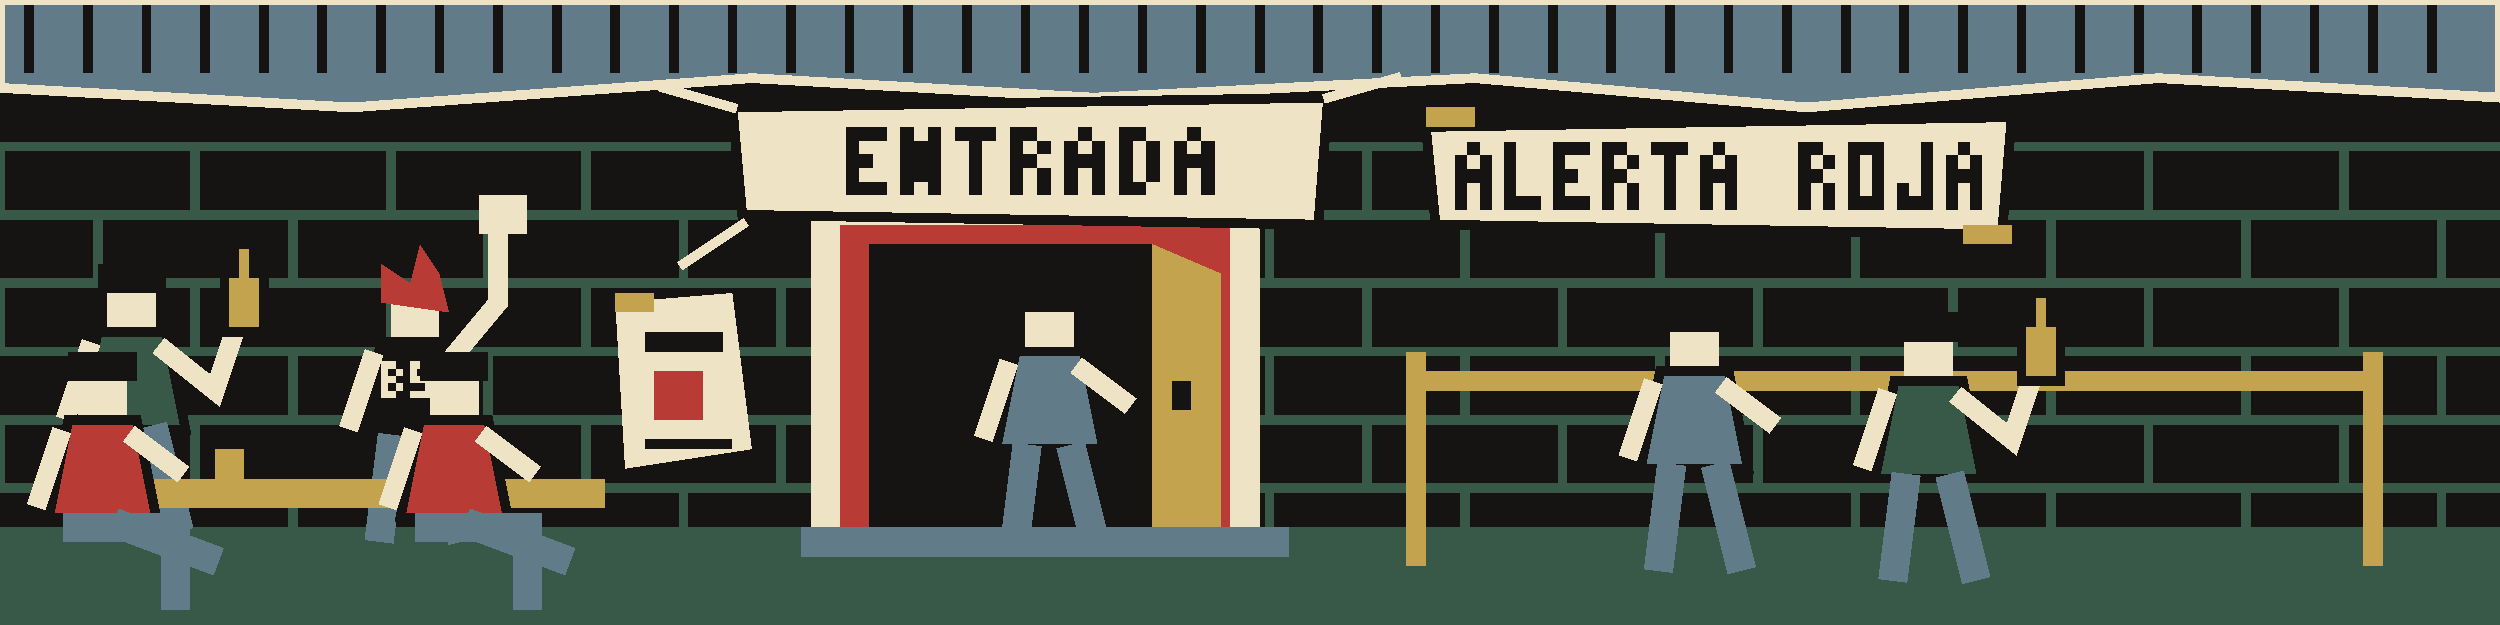
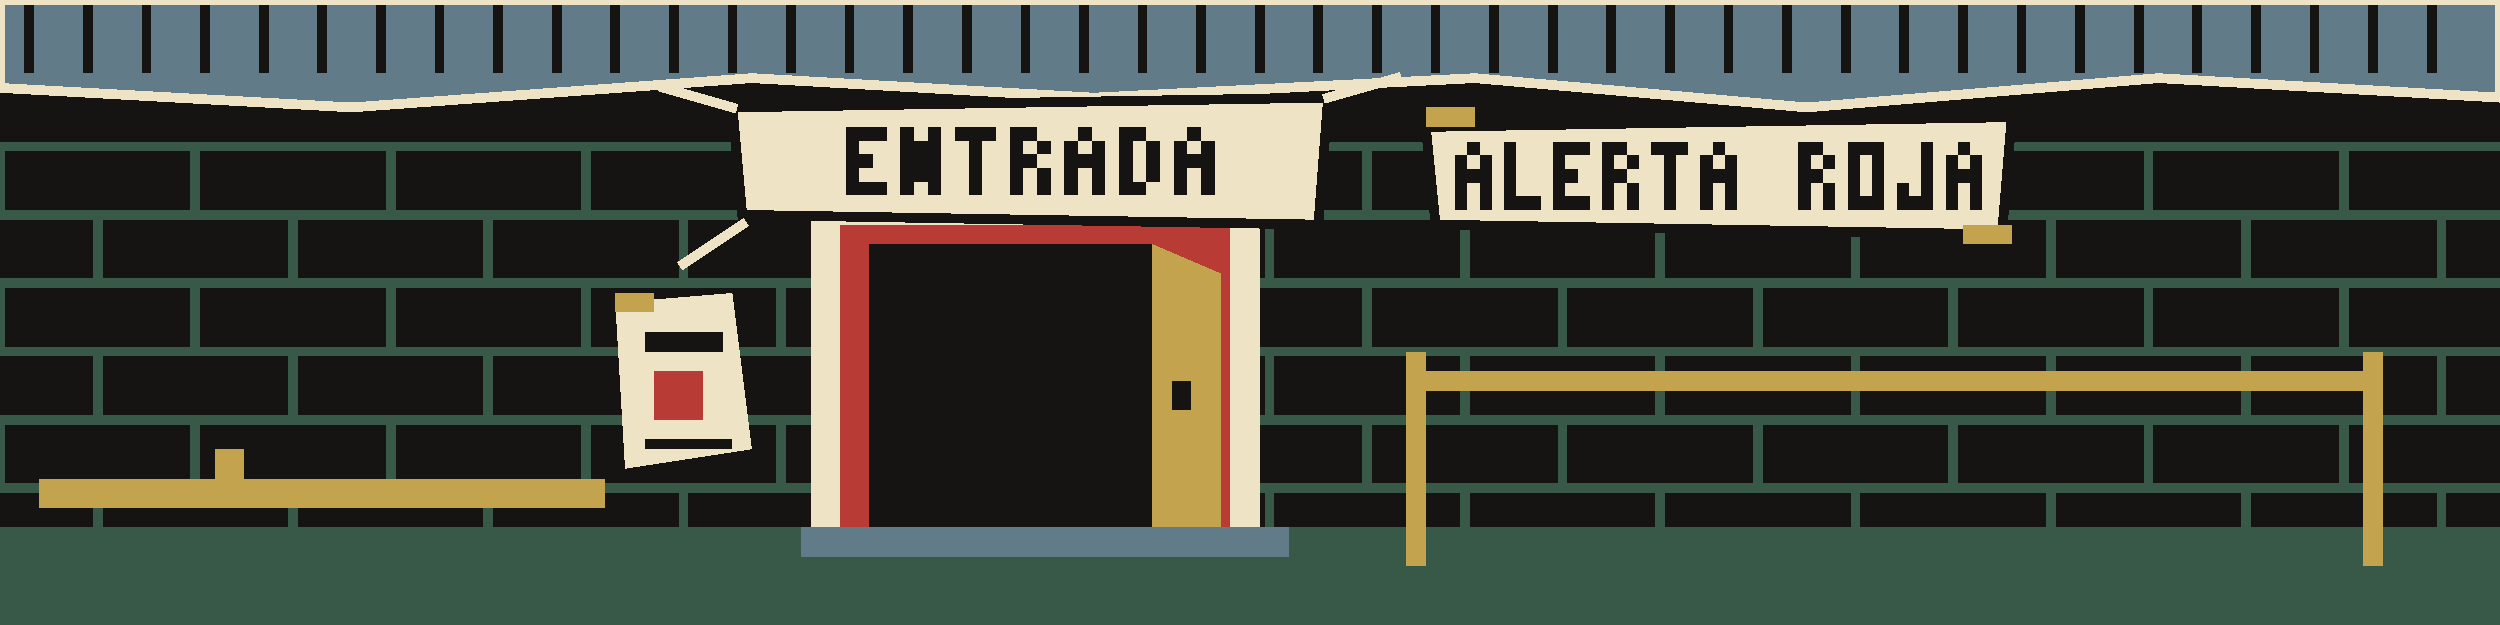
<svg xmlns="http://www.w3.org/2000/svg" width="256" height="64" viewBox="0 0 256 64" shape-rendering="crispEdges" stroke-linejoin="miter" stroke-linecap="square">
  <rect x="0" y="0" width="256" height="64" fill="#151412" />
  <path d="M0 15 H256 M0 15 v7 M20 15 v7 M40 15 v7 M60 15 v7 M80 15 v7 M100 15 v7 M120 15 v7 M140 15 v7 M160 15 v7 M180 15 v7 M200 15 v7 M220 15 v7 M240 15 v7 M0 22 H256 M10 22 v7 M30 22 v7 M50 22 v7 M70 22 v7 M90 22 v7 M110 22 v7 M130 22 v7 M150 22 v7 M170 22 v7 M190 22 v7 M210 22 v7 M230 22 v7 M250 22 v7 M0 29 H256 M0 29 v7 M20 29 v7 M40 29 v7 M60 29 v7 M80 29 v7 M100 29 v7 M120 29 v7 M140 29 v7 M160 29 v7 M180 29 v7 M200 29 v7 M220 29 v7 M240 29 v7 M0 36 H256 M10 36 v7 M30 36 v7 M50 36 v7 M70 36 v7 M90 36 v7 M110 36 v7 M130 36 v7 M150 36 v7 M170 36 v7 M190 36 v7 M210 36 v7 M230 36 v7 M250 36 v7 M0 43 H256 M0 43 v7 M20 43 v7 M40 43 v7 M60 43 v7 M80 43 v7 M100 43 v7 M120 43 v7 M140 43 v7 M160 43 v7 M180 43 v7 M200 43 v7 M220 43 v7 M240 43 v7 M0 50 H256 M10 50 v7 M30 50 v7 M50 50 v7 M70 50 v7 M90 50 v7 M110 50 v7 M130 50 v7 M150 50 v7 M170 50 v7 M190 50 v7 M210 50 v7 M230 50 v7 M250 50 v7" fill="none" stroke="#385947" stroke-width="1" />
  <path d="M0 0 H256 V10 L221 8 L185 11 L151 8 L112 10 L77 8 L36 11 L0 9 Z" fill="#627b88" stroke="#eee3c5" stroke-width="1" />
  <path d="M3 1 v6 M9 1 v6 M15 1 v6 M21 1 v6 M27 1 v6 M33 1 v6 M39 1 v6 M45 1 v6 M51 1 v6 M57 1 v6 M63 1 v6 M69 1 v6 M75 1 v6 M81 1 v6 M87 1 v6 M93 1 v6 M99 1 v6 M105 1 v6 M111 1 v6 M117 1 v6 M123 1 v6 M129 1 v6 M135 1 v6 M141 1 v6 M147 1 v6 M153 1 v6 M159 1 v6 M165 1 v6 M171 1 v6 M177 1 v6 M183 1 v6 M189 1 v6 M195 1 v6 M201 1 v6 M207 1 v6 M213 1 v6 M219 1 v6 M225 1 v6 M231 1 v6 M237 1 v6 M243 1 v6 M249 1 v6" fill="none" stroke="#151412" stroke-width="1" />
  <defs>
    <g id="punk">
      <rect x="2" y="0" width="5" height="6" fill="#eee3c5" />
      <path d="M1 2 L1 -2 L4 0 L5 -4 L7 -1 L8 3 Z" fill="#b93b36" />
      <path d="M1 6 H8 L10 16 H-1 Z" fill="#151412" stroke="#151412" stroke-width="1" />
      <path d="M1 8h1.5v0.75h-1.5Z M1 8.75h0.75v0.75h-0.75Z M2.5 8.75h0.75v0.75h-0.75Z M1 9.5h1.5v0.75h-1.5Z M1 10.25h0.75v0.75h-0.75Z M2.5 10.25h0.75v0.75h-0.75Z M1 11h1.5v0.75h-1.5Z" fill="#eee3c5" />
      <path d="M4 8h2.25v0.75h-2.25Z M4 8.75h0.75v0.75h-0.75Z M4 9.5h2.25v0.75h-2.25Z M5.5 10.25h0.75v0.75h-0.75Z M4 11h2.25v0.75h-2.25Z" fill="#eee3c5" />
      <path d="M2 17 L1 25 M7 17 L9 25" fill="none" stroke="#627b88" stroke-width="3" />
      <path d="M0 8 L-2 14 M8 8 L13 2 V-6" fill="none" stroke="#eee3c5" stroke-width="2" />
      <rect x="11" y="-9" width="5" height="4" fill="#eee3c5" />
    </g>
    <g id="drinker">
      <rect x="2" y="0" width="5" height="6" fill="#eee3c5" />
      <rect x="1" y="-1" width="7" height="3" fill="#151412" />
      <path d="M1 6 H8 L10 16 H-1 Z" fill="#385947" stroke="#151412" stroke-width="1" />
      <path d="M2 17 L1 25 M7 17 L9 25" fill="none" stroke="#627b88" stroke-width="3" />
      <path d="M0 8 L-2 14 M8 8 L13 12 L15 6" fill="none" stroke="#eee3c5" stroke-width="2" />
      <path d="M14 6 v-6 h1 v-3 h2 v3 h1 v6 Z" fill="#c4a34f" stroke="#151412" stroke-width="1" />
    </g>
    <g id="neighbor">
      <rect x="2" y="0" width="5" height="6" fill="#eee3c5" />
      <rect x="1" y="-1" width="7" height="3" fill="#151412" />
      <path d="M1 6 H8 L10 16 H-1 Z" fill="#627b88" stroke="#151412" stroke-width="1" />
      <path d="M2 17 L1 25 M7 17 L9 25" fill="none" stroke="#627b88" stroke-width="3" />
      <path d="M0 8 L-2 14 M8 8 L12 11" fill="none" stroke="#eee3c5" stroke-width="2" />
    </g>
    <g id="seated">
      <rect x="2" y="0" width="5" height="6" fill="#eee3c5" />
      <rect x="1" y="-1" width="7" height="3" fill="#151412" />
      <path d="M1 6 H8 L10 16 H-1 Z" fill="#b93b36" stroke="#151412" stroke-width="1" />
      <path d="M2 17 H12 V24 M7 17 L15 20" fill="none" stroke="#627b88" stroke-width="3" />
      <path d="M0 8 L-2 14 M8 8 L12 11" fill="none" stroke="#eee3c5" stroke-width="2" />
    </g>
  </defs>
  <rect x="0" y="54" width="256" height="10" fill="#385947" />
  <rect x="83" y="11" width="46" height="43" fill="#eee3c5" />
  <rect x="86" y="23" width="40" height="31" fill="#b93b36" />
  <rect x="89" y="25" width="29" height="29" fill="#151412" />
  <path d="M118 25 L125 28 V54 H118 Z" fill="#c4a34f" />
  <rect x="120" y="39" width="2" height="3" fill="#151412" />
  <defs>
    <g id="bA">
      <path d="M1 0h1v1h-1Z M0 1h1v1h-1Z M2 1h1v1h-1Z M0 2h3v1h-3Z M0 3h1v1h-1Z M2 3h1v1h-1Z M0 4h1v1h-1Z M2 4h1v1h-1Z" fill="#151412" />
    </g>
    <g id="bD">
      <path d="M0 0h2v1h-2Z M0 1h1v1h-1Z M2 1h1v1h-1Z M0 2h1v1h-1Z M2 2h1v1h-1Z M0 3h1v1h-1Z M2 3h1v1h-1Z M0 4h2v1h-2Z" fill="#151412" />
    </g>
    <g id="bE">
      <path d="M0 0h3v1h-3Z M0 1h1v1h-1Z M0 2h2v1h-2Z M0 3h1v1h-1Z M0 4h3v1h-3Z" fill="#151412" />
    </g>
    <g id="bJ">
      <path d="M2 0h1v1h-1Z M2 1h1v1h-1Z M2 2h1v1h-1Z M0 3h1v1h-1Z M2 3h1v1h-1Z M0 4h3v1h-3Z" fill="#151412" />
    </g>
    <g id="bL">
      <path d="M0 0h1v1h-1Z M0 1h1v1h-1Z M0 2h1v1h-1Z M0 3h1v1h-1Z M0 4h3v1h-3Z" fill="#151412" />
    </g>
    <g id="bN">
      <path d="M0 0h1v1h-1Z M2 0h1v1h-1Z M0 1h3v1h-3Z M0 2h3v1h-3Z M0 3h3v1h-3Z M0 4h1v1h-1Z M2 4h1v1h-1Z" fill="#151412" />
    </g>
    <g id="bO">
      <path d="M0 0h3v1h-3Z M0 1h1v1h-1Z M2 1h1v1h-1Z M0 2h1v1h-1Z M2 2h1v1h-1Z M0 3h1v1h-1Z M2 3h1v1h-1Z M0 4h3v1h-3Z" fill="#151412" />
    </g>
    <g id="bR">
      <path d="M0 0h2v1h-2Z M0 1h1v1h-1Z M2 1h1v1h-1Z M0 2h2v1h-2Z M0 3h1v1h-1Z M2 3h1v1h-1Z M0 4h1v1h-1Z M2 4h1v1h-1Z" fill="#151412" />
    </g>
    <g id="bT">
      <path d="M0 0h3v1h-3Z M1 1h1v1h-1Z M1 2h1v1h-1Z M1 3h1v1h-1Z M1 4h1v1h-1Z" fill="#151412" />
    </g>
  </defs>
  <g role="img" aria-label="ENTRADA" data-lines="1" data-condensed="false" transform="translate(75 10)">
    <path d="M0 1 L61 0 L60 13 L1 12 Z" fill="#eee3c5" stroke="#151412" stroke-width="1" />
    <g transform="translate(11.6 3) scale(1.4 1.4)">
      <use href="#bE" x="0" y="0" />
      <use href="#bN" x="4" y="0" />
      <use href="#bT" x="8" y="0" />
      <use href="#bR" x="12" y="0" />
      <use href="#bA" x="16" y="0" />
      <use href="#bD" x="20" y="0" />
      <use href="#bA" x="24" y="0" />
    </g>
  </g>
  <path d="M75 11 L68 9 M136 10 L143 8 M76 23 L70 27" fill="none" stroke="#eee3c5" stroke-width="1" />
  <g transform="translate(63 30)">
    <path d="M0 1 L12 0 L14 16 L1 18 Z" fill="#eee3c5" />
    <rect x="3" y="4" width="8" height="2" fill="#151412" />
    <rect x="4" y="8" width="5" height="5" fill="#b93b36" />
    <rect x="3" y="15" width="9" height="1" fill="#151412" />
    <rect x="0" y="0" width="4" height="2" fill="#c4a34f" />
  </g>
  <rect x="82" y="54" width="50" height="3" fill="#627b88" />
  <path d="M145 37 V57 M243 37 V57 M145 39 H243" fill="none" stroke="#c4a34f" stroke-width="2" />
-   <use href="#neighbor" x="103" y="30" />
-   <use href="#neighbor" x="169" y="32" />
-   <use href="#drinker" x="193" y="33" />
-   <use href="#drinker" x="9" y="28" />
-   <use href="#punk" x="38" y="29" />
  <rect x="4" y="49" width="58" height="3" fill="#c4a34f" />
-   <use href="#seated" x="6" y="37" />
-   <use href="#seated" x="42" y="37" />
  <rect x="22" y="46" width="3" height="5" fill="#c4a34f" />
  <g role="img" aria-label="Alerta Roja" data-lines="1" data-condensed="false" transform="translate(146 12)">
    <path d="M0 1 L60 0 L59 12 L1 11 Z" fill="#eee3c5" stroke="#151412" stroke-width="1" />
    <g transform="translate(2.996 2.5) scale(1.256 1.4)">
      <use href="#bA" x="0" y="0" />
      <use href="#bL" x="4" y="0" />
      <use href="#bE" x="8" y="0" />
      <use href="#bR" x="12" y="0" />
      <use href="#bT" x="16" y="0" />
      <use href="#bA" x="20" y="0" />
      <use href="#bR" x="28" y="0" />
      <use href="#bO" x="32" y="0" />
      <use href="#bJ" x="36" y="0" />
      <use href="#bA" x="40" y="0" />
    </g>
  </g>
  <rect x="146" y="11" width="5" height="2" fill="#c4a34f" />
  <rect x="201" y="23" width="5" height="2" fill="#c4a34f" />
</svg>
